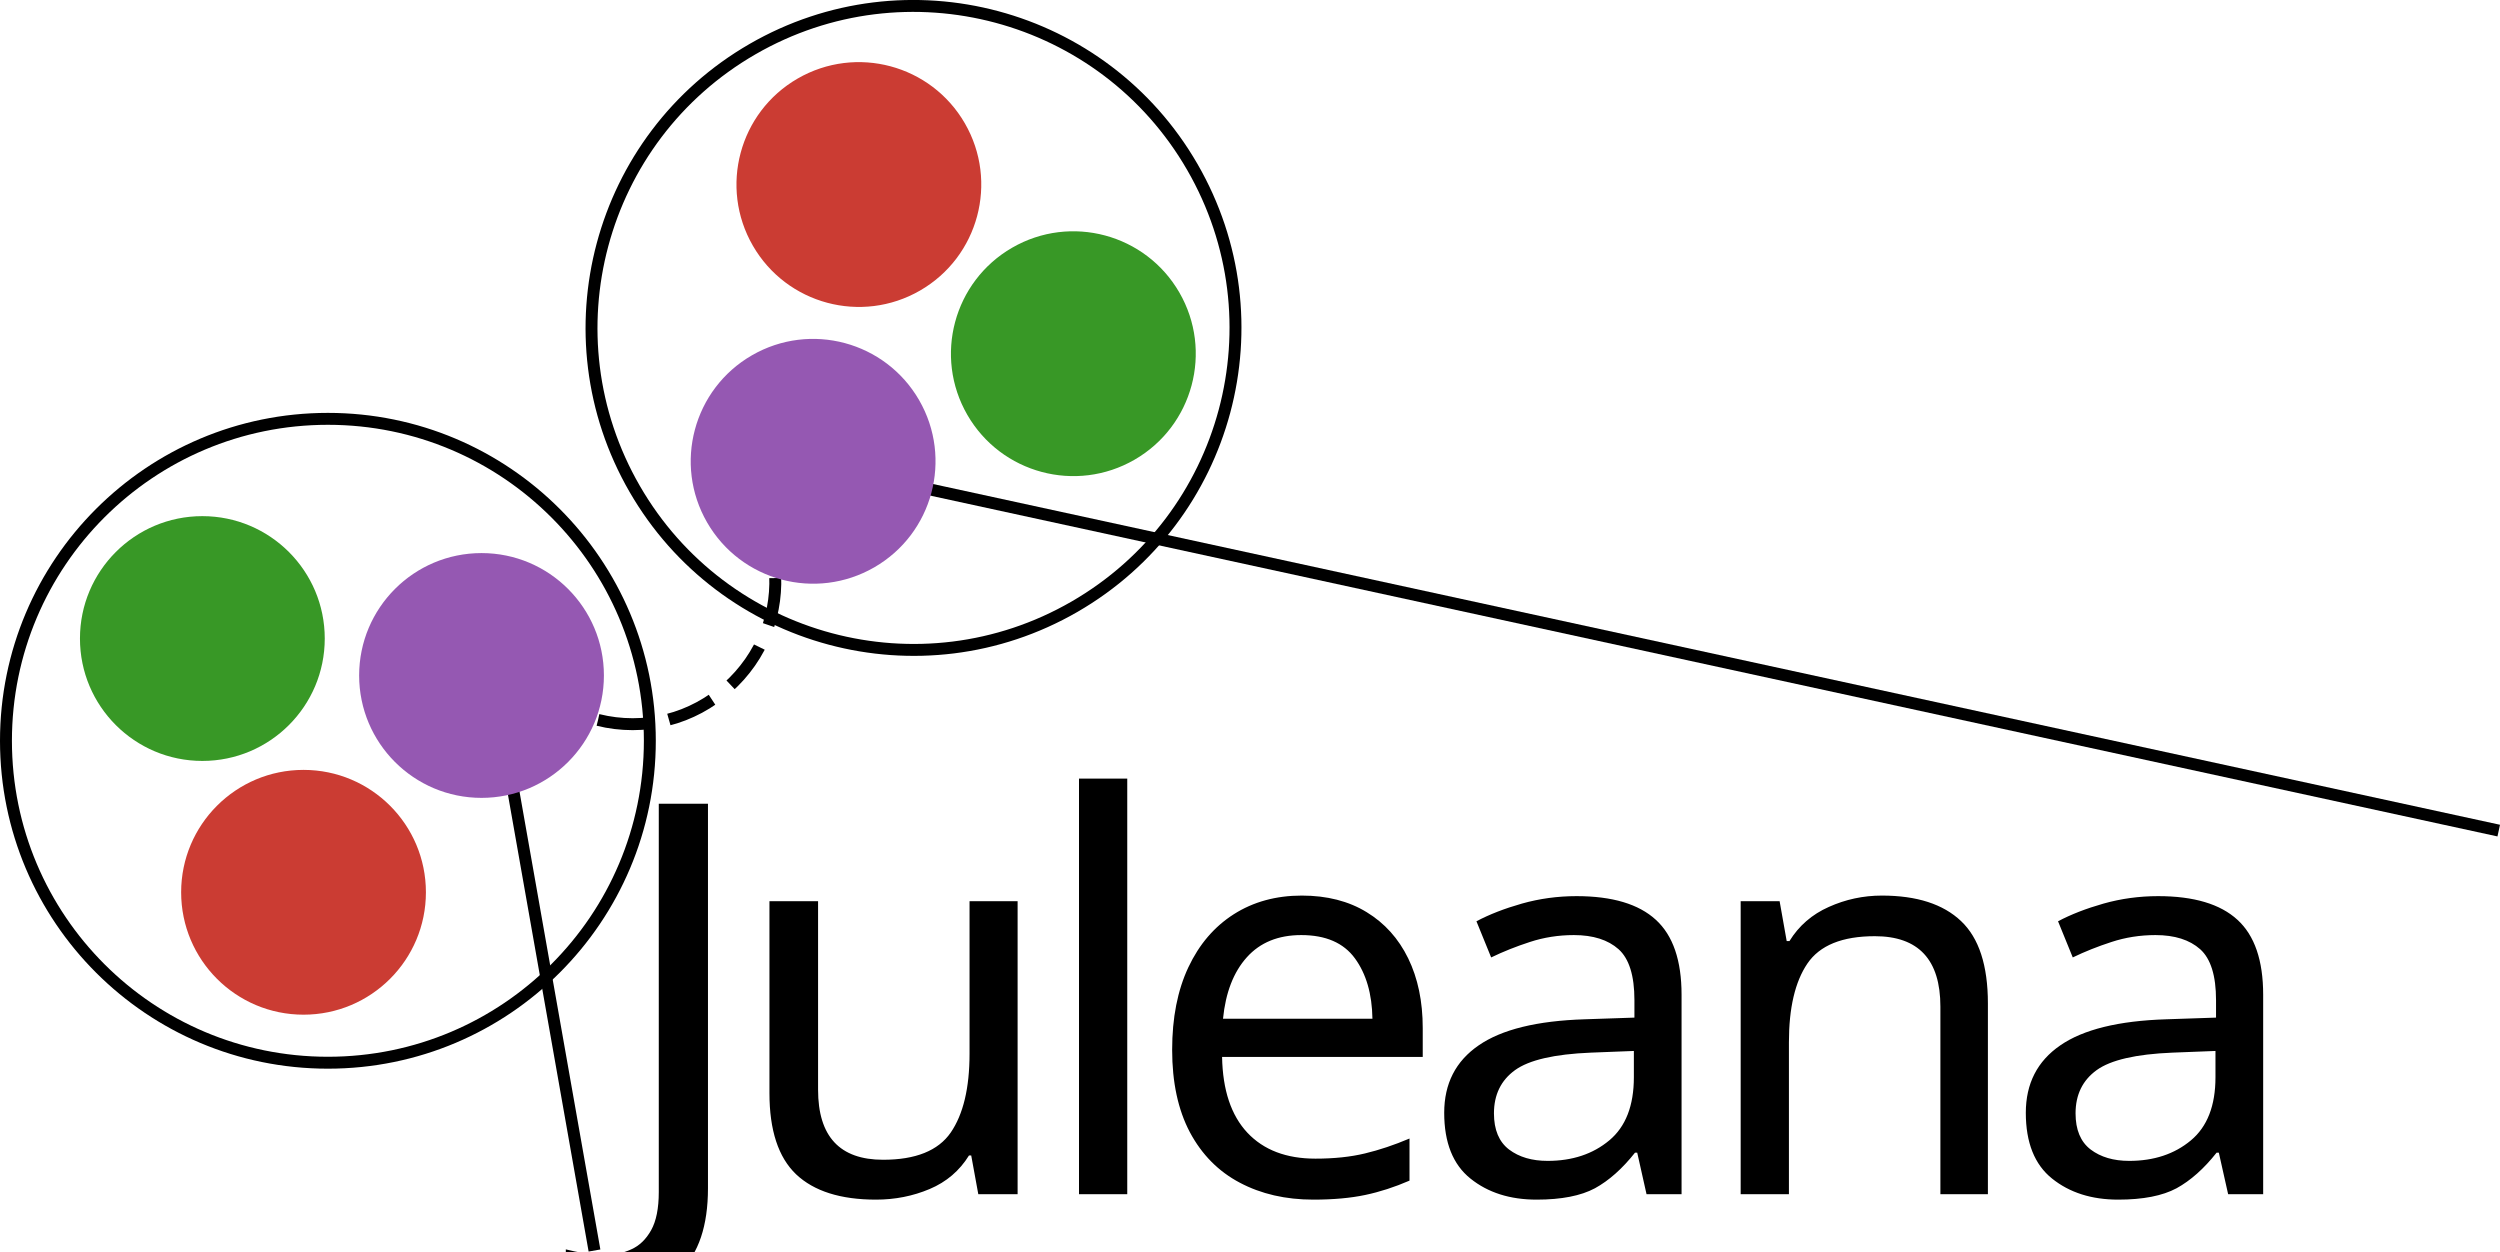
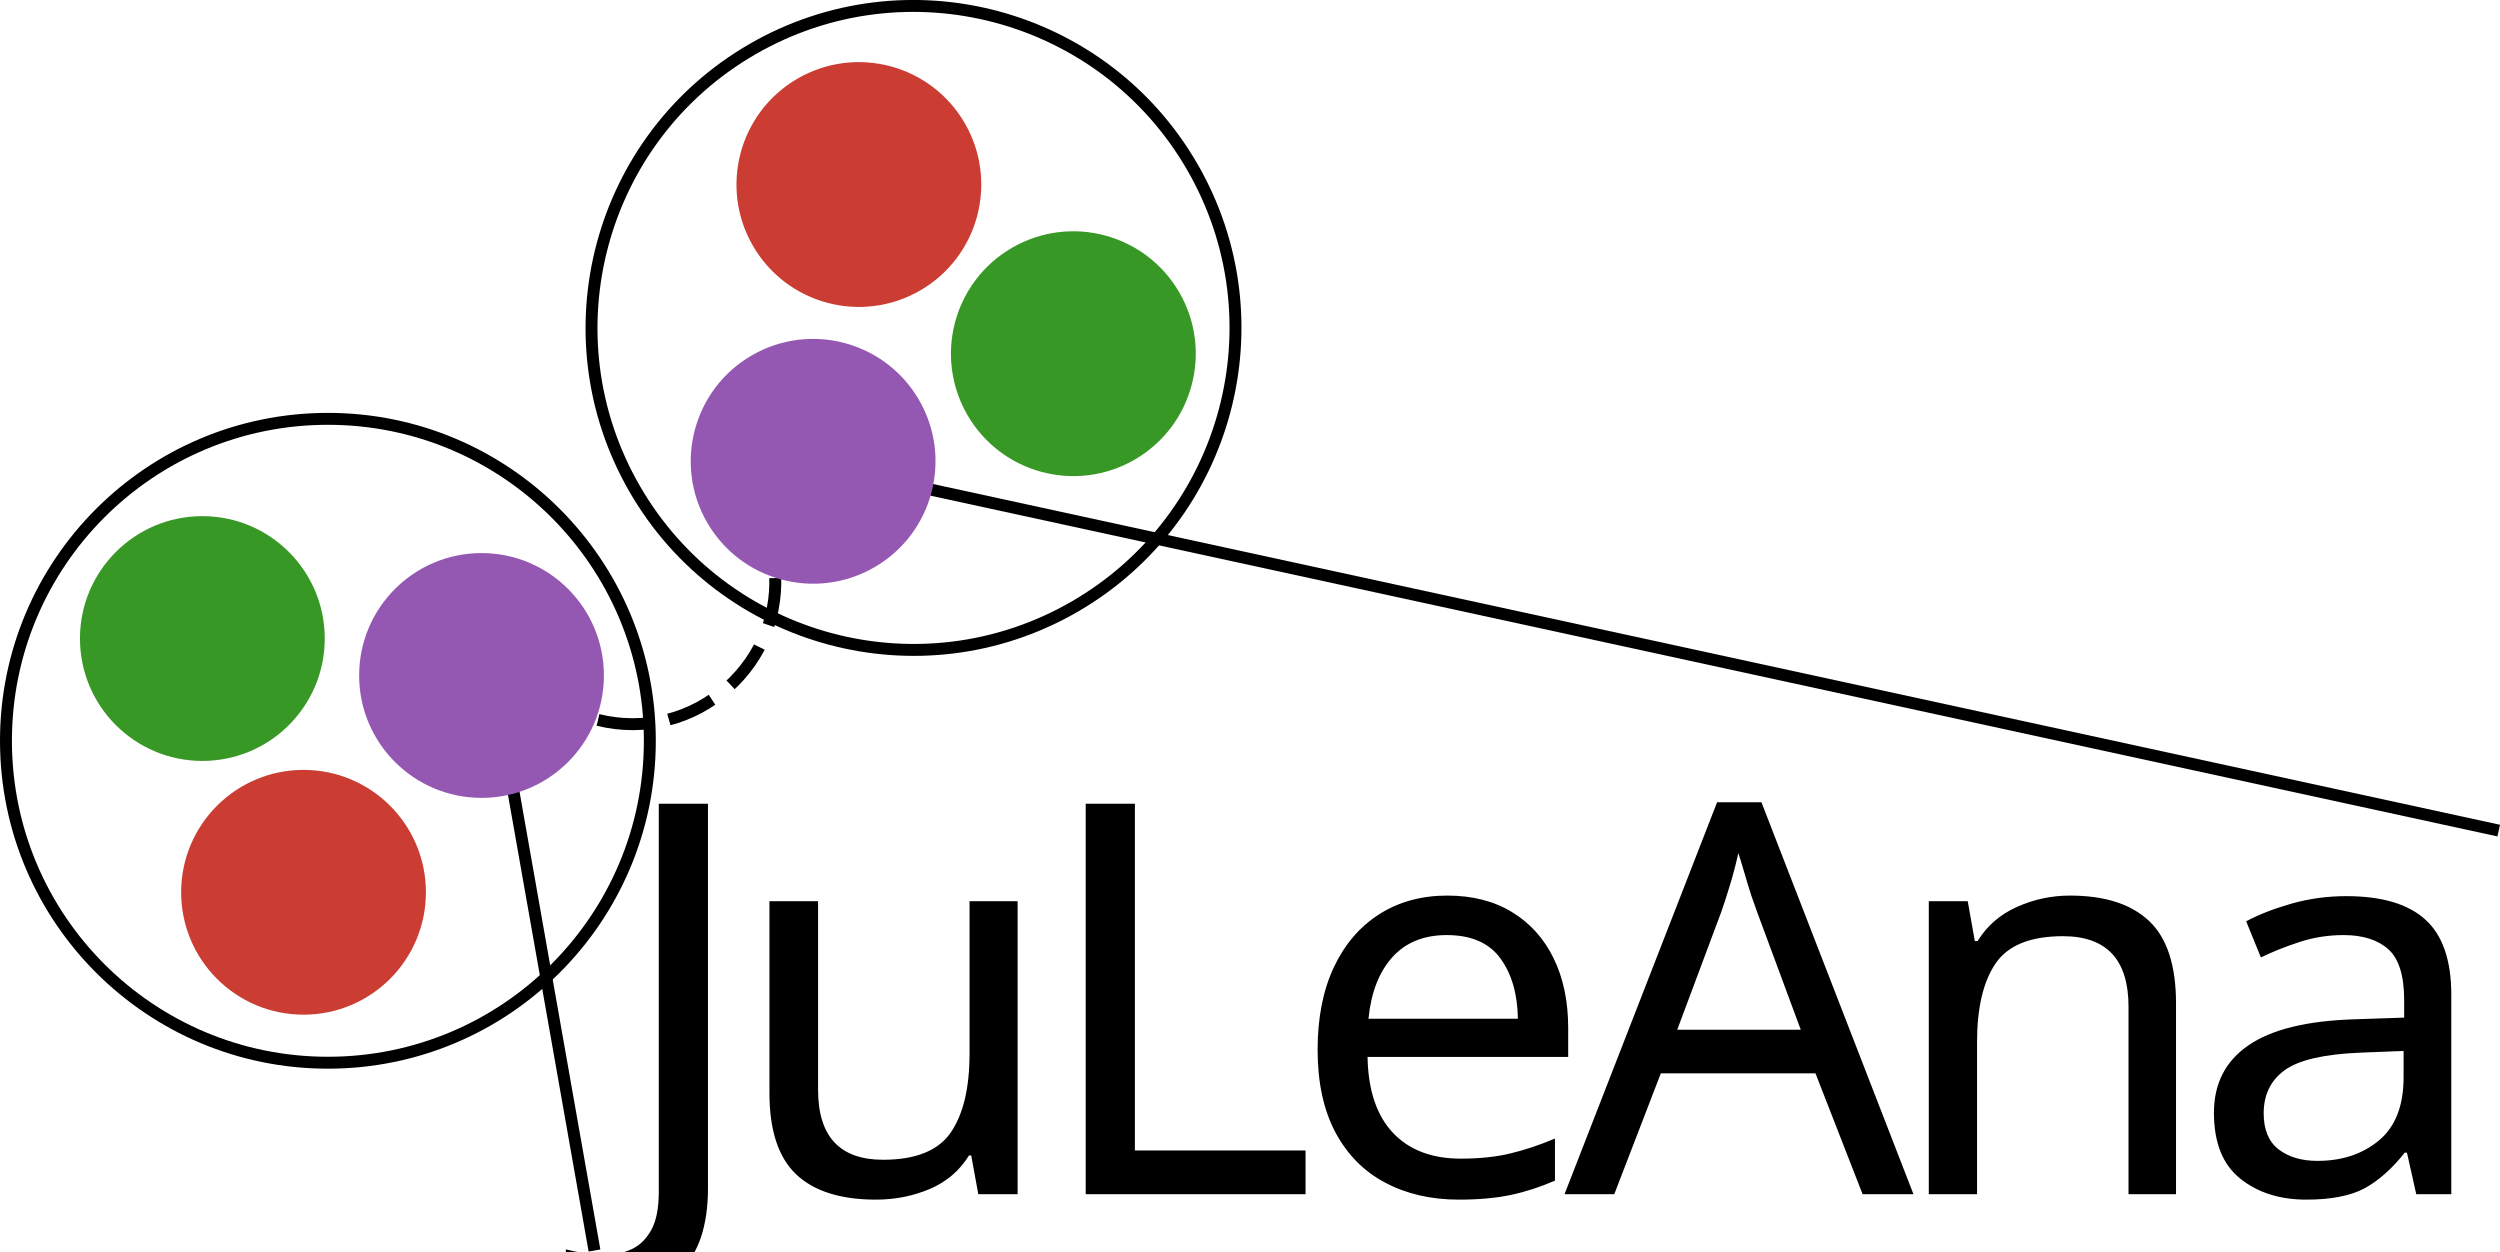
<svg xmlns="http://www.w3.org/2000/svg" width="209.667mm" height="104.963mm" viewBox="0 0 209.667 104.963" version="1.1" id="svg5">
  <defs id="defs2">
    </defs>
  <g id="layer3" style="display:none">
    <path style="display:inline;fill:none;stroke:#000000;stroke-width:1;stroke-linecap:butt;stroke-linejoin:miter;stroke-miterlimit:4;stroke-dasharray:none;stroke-opacity:1" d="M 78.159,48.432 117.402,70.79" id="path3096-3" transform="translate(-3.820051,-4.247813)" />
  </g>
  <g id="layer2" style="display:inline">
    <text xml:space="preserve" style="font-style:normal;font-weight:normal;font-size:45.861px;line-height:1.25;font-family:sans-serif;letter-spacing:-2.646px;fill:#000000;fill-opacity:1;stroke:none;stroke-width:0.265" x="51.031" y="100.157" id="text4511">
-       <tspan id="tspan4509" style="font-style:normal;font-variant:normal;font-weight:normal;font-stretch:normal;font-size:45.861px;font-family:'Tamil MN';-inkscape-font-specification:'Tamil MN';stroke-width:0.265" x="51.031" y="100.157">Juleana</tspan>
+       <tspan id="tspan4509" style="font-style:normal;font-variant:normal;font-weight:normal;font-stretch:normal;font-size:45.861px;font-family:'Tamil MN';-inkscape-font-specification:'Tamil MN';stroke-width:0.265" x="51.031" y="100.157">JuLeAna</tspan>
    </text>
    <path style="display:inline;fill:none;stroke:#000000;stroke-width:1.001;stroke-linecap:butt;stroke-linejoin:miter;stroke-miterlimit:4;stroke-dasharray:none;stroke-opacity:1" d="M 74.643,40.32 209.561,69.66" id="path3096-5" />
  </g>
  <g id="layer1" transform="translate(-3.820051,-4.247813)" style="display:inline">
    <circle style="font-variation-settings:normal;opacity:1;fill:none;fill-opacity:1;fill-rule:evenodd;stroke:#000000;stroke-width:1;stroke-linecap:butt;stroke-linejoin:miter;stroke-miterlimit:4;stroke-dasharray:none;stroke-dashoffset:0;stroke-opacity:1;stop-color:#000000;stop-opacity:1" id="path2228" cx="31.32" cy="66.375" r="27" />
    <circle style="font-variation-settings:normal;fill:none;fill-opacity:1;fill-rule:evenodd;stroke:#000000;stroke-width:1;stroke-linecap:butt;stroke-linejoin:miter;stroke-miterlimit:4;stroke-dasharray:none;stroke-dashoffset:0;stroke-opacity:1;stop-color:#000000" id="path2228-2" cx="-53.782" cy="-67.713" r="27" transform="rotate(150)" />
    <circle style="fill:#389826;fill-opacity:1;fill-rule:evenodd;stroke-width:0.272" id="path239" cx="20.791" cy="57.8" r="10.265" />
    <ellipse style="fill:#cb3c33;fill-opacity:1;fill-rule:evenodd;stroke-width:0.272" id="path239-6" cx="29.276" cy="79.081" rx="10.264" ry="10.265" />
    <circle style="fill:#389826;fill-opacity:1;fill-rule:evenodd;stroke-width:0.272" id="path239-2" cx="64.311" cy="76.288" r="10.265" transform="rotate(-30)" />
    <ellipse style="fill:#cb3c33;fill-opacity:1;fill-rule:evenodd;stroke-width:0.272" id="path239-6-8" cx="55.827" cy="55.007" rx="10.264" ry="10.265" transform="rotate(-30)" />
    <path style="fill:none;stroke:#000000;stroke-width:1;stroke-linecap:butt;stroke-linejoin:miter;stroke-miterlimit:4;stroke-dasharray:4, 2;stroke-dashoffset:0;stroke-opacity:1" d="m 53.977,64.627 c 1.897,0.474 3.91,0.474 5.806,0 3.732,-0.932 6.932,-3.777 8.291,-7.375 0.646,-1.71 0.892,-3.57 0.713,-5.389" id="path2815" />
    <path style="fill:none;stroke:#000000;stroke-width:1;stroke-linecap:butt;stroke-linejoin:miter;stroke-miterlimit:4;stroke-dasharray:none;stroke-opacity:1" d="m 45.824,64.647 7.854,44.477" id="path3096" />
    <ellipse style="fill:#9558b2;fill-opacity:1;fill-rule:evenodd;stroke-width:0.272" id="path239-6-7" cx="44.204" cy="60.898" rx="10.264" ry="10.265" />
    <ellipse style="fill:#9558b2;fill-opacity:1;fill-rule:evenodd;stroke-width:0.272" id="path239-6-7-4" cx="40.898" cy="73.191" rx="10.264" ry="10.265" transform="rotate(-30)" />
  </g>
</svg>
